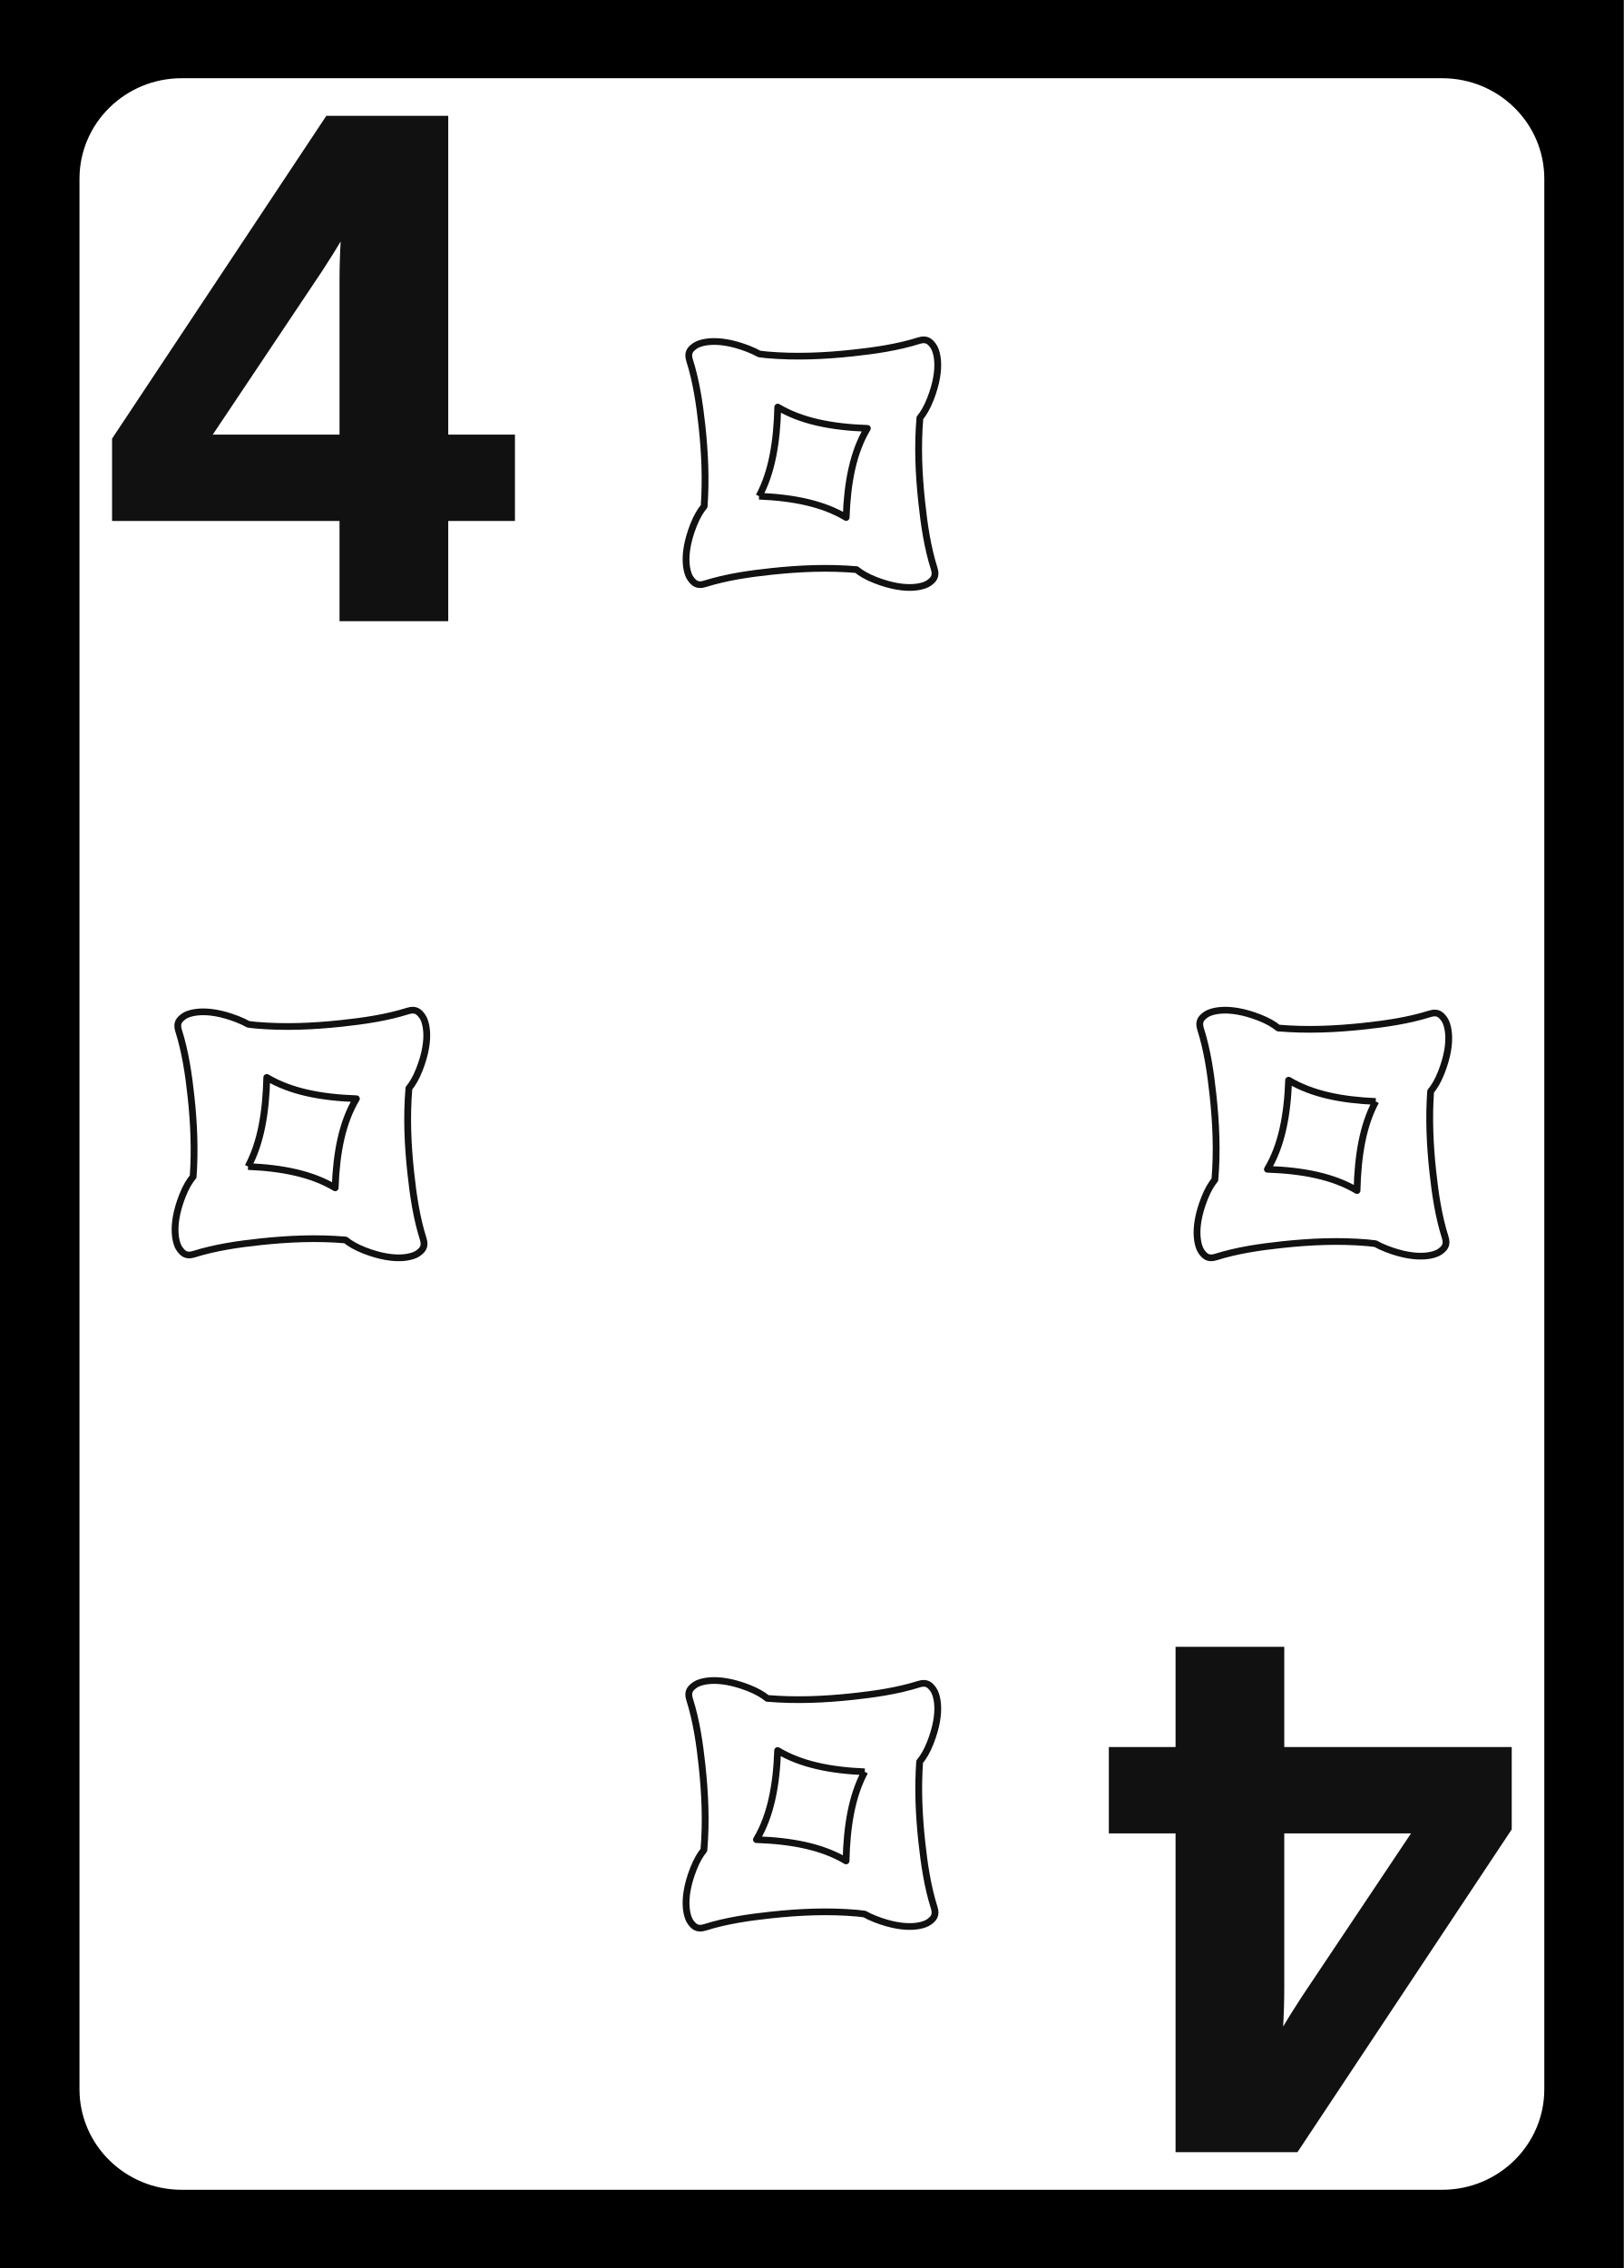
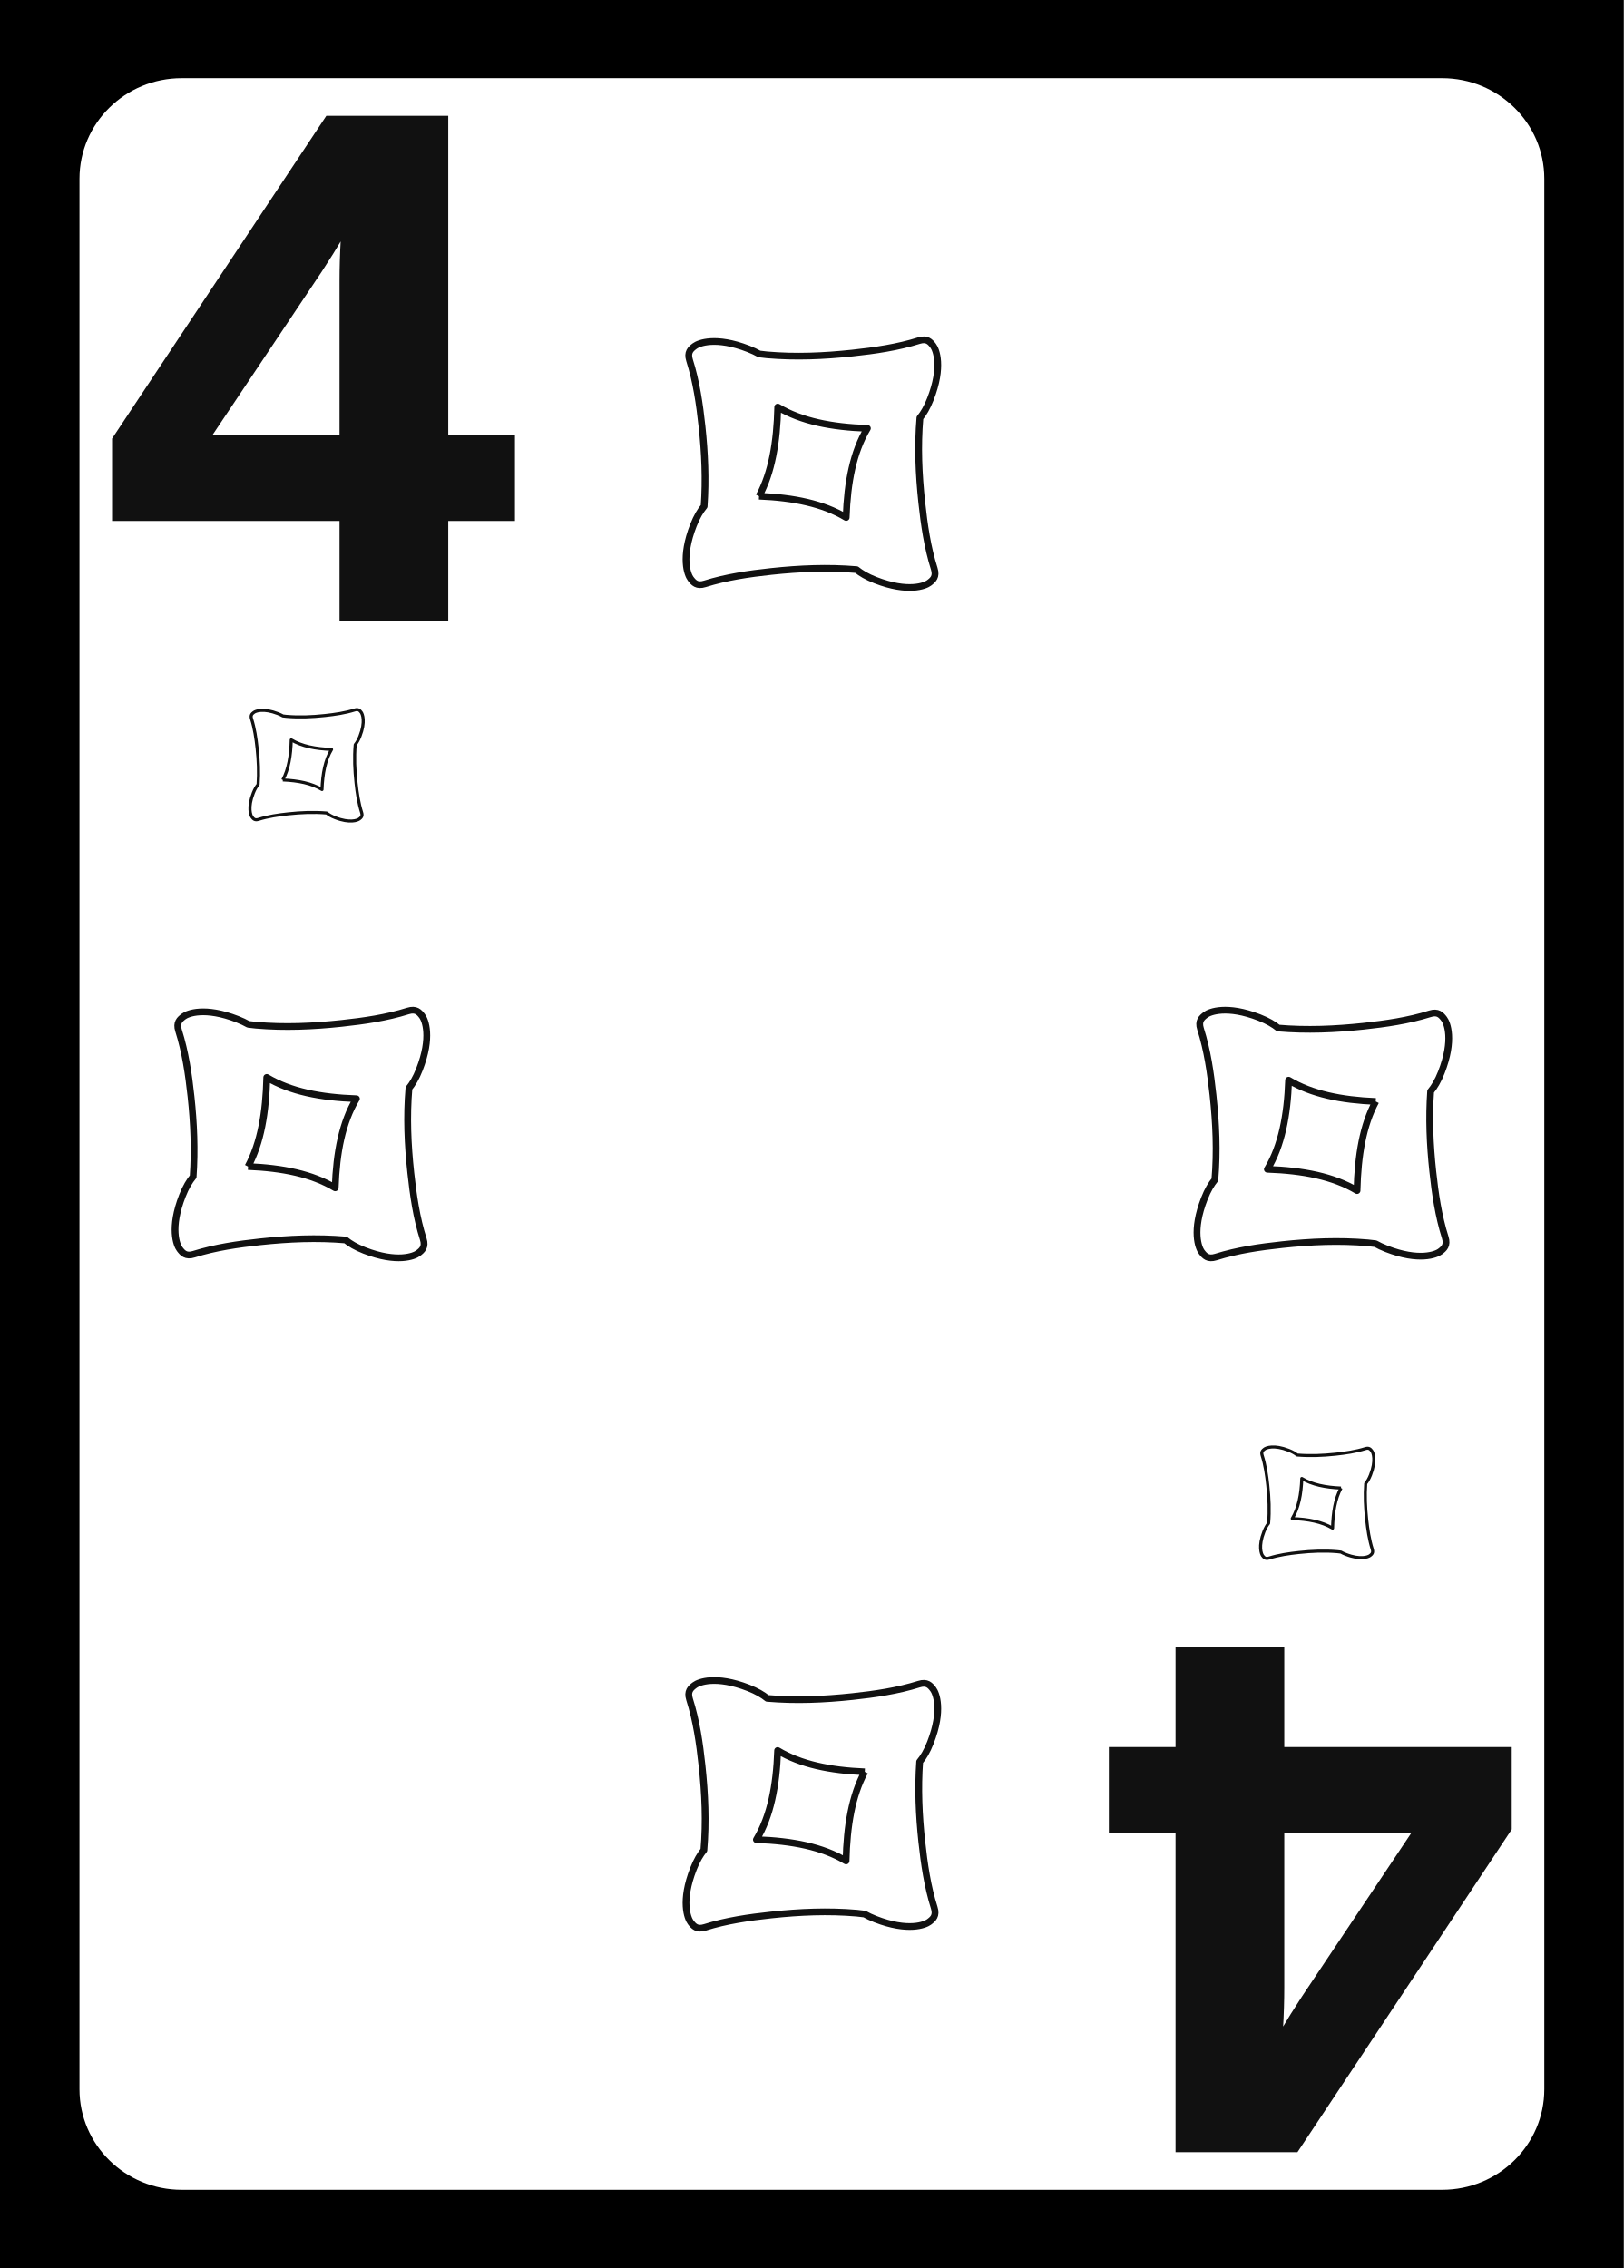
<svg xmlns="http://www.w3.org/2000/svg" width="63mm" height="88mm" viewBox="0 0 286 406" preserveAspectRatio="none" role="img" aria-labelledby="title">
  <defs>
    <linearGradient id="rainbow" x1="0" y1="0" x2="1" y2="1">
      <stop offset="0" stop-color="#ff3535" />
      <stop offset=".25" stop-color="#ffdf00" />
      <stop offset=".5" stop-color="#02ca00" />
      <stop offset=".75" stop-color="#1683ff" />
      <stop offset="1" stop-color="#ae46df" />
    </linearGradient>
  </defs>
  <rect width="286" height="406" fill="#000" />
  <rect x="14" y="14" width="258" height="378" rx="18" fill="white" />
  <rect x="14" y="14" width="258" height="378" rx="18" fill="#111" fill-opacity="0" />
  <text x="19" y="110" font-family="Arial,Helvetica,sans-serif" font-size="128" font-weight="700" fill="#111" stroke="#111" stroke-width="2.4" paint-order="stroke fill">4</text>
+   <g class="corner-suit-icon">
+     <g transform="translate(54 137) rotate(0) scale(0.18)">
+       <path d="M-23.281 14.563C-17.64 3.904 -15.397 -9.591 -15.033 -25.325C-4.63 -18.997 8.713 -16.345 24.43 -15.792C18.217 -5.273 15.623 8.216 15.083 24.097C4.925 17.896 -8.029 15.206 -23.281 14.563M48.383 17.425C47.039 4.788 46.493 -7.81 47.56 -20.479C49.118 -22.406 50.708 -25.083 52.159 -28.855C57.788 -43.425 54.691 -51.019 53.39 -52.761C52.09 -54.51 50.664 -56.189 47.127 -55.057C37.729 -52.042 27.659 -50.567 17.878 -49.505C5.339 -48.144 -7.174 -47.584 -19.763 -48.691C-20.856 -48.786 -22.012 -48.932 -23.168 -49.092C-24.538 -49.874 -26.121 -50.644 -27.986 -51.381C-42.378 -57.073 -49.879 -53.938 -51.6 -52.621C-53.328 -51.305 -54.986 -49.861 -53.868 -46.287C-50.891 -36.773 -49.433 -26.572 -48.384 -16.682C-47.121 -4.758 -46.612 7.141 -47.448 19.085C-49.044 21.018 -50.671 23.727 -52.16 27.588C-57.788 42.158 -54.691 49.758 -53.385 51.501C-52.084 53.249 -50.664 54.928 -47.128 53.79C-37.73 50.782 -27.66 49.3 -17.885 48.238C-5.371 46.883 7.111 46.33 19.656 47.424C21.566 49.014 24.223 50.636 27.98 52.124C42.372 57.816 49.879 54.681 51.594 53.364C53.327 52.047 54.98 50.604 53.868 47.03C50.884 37.516 49.426 27.314 48.383 17.425Z" fill="#fff" stroke="#111" stroke-width="3" stroke-linejoin="round" />
+     </g>
+   </g>
  <g transform="translate(286 406) rotate(180)">
    <text x="19" y="110" font-family="Arial,Helvetica,sans-serif" font-size="128" font-weight="700" fill="#111" stroke="#111" stroke-width="2.4" paint-order="stroke fill">4</text>
+     <g class="corner-suit-icon">
+       <g transform="translate(54 137) rotate(0) scale(0.18)">
+         <path d="M-23.281 14.563C-17.64 3.904 -15.397 -9.591 -15.033 -25.325C-4.63 -18.997 8.713 -16.345 24.43 -15.792C18.217 -5.273 15.623 8.216 15.083 24.097C4.925 17.896 -8.029 15.206 -23.281 14.563M48.383 17.425C47.039 4.788 46.493 -7.81 47.56 -20.479C49.118 -22.406 50.708 -25.083 52.159 -28.855C57.788 -43.425 54.691 -51.019 53.39 -52.761C52.09 -54.51 50.664 -56.189 47.127 -55.057C37.729 -52.042 27.659 -50.567 17.878 -49.505C5.339 -48.144 -7.174 -47.584 -19.763 -48.691C-20.856 -48.786 -22.012 -48.932 -23.168 -49.092C-24.538 -49.874 -26.121 -50.644 -27.986 -51.381C-42.378 -57.073 -49.879 -53.938 -51.6 -52.621C-53.328 -51.305 -54.986 -49.861 -53.868 -46.287C-50.891 -36.773 -49.433 -26.572 -48.384 -16.682C-47.121 -4.758 -46.612 7.141 -47.448 19.085C-49.044 21.018 -50.671 23.727 -52.16 27.588C-57.788 42.158 -54.691 49.758 -53.385 51.501C-52.084 53.249 -50.664 54.928 -47.128 53.79C-37.73 50.782 -27.66 49.3 -17.885 48.238C-5.371 46.883 7.111 46.33 19.656 47.424C21.566 49.014 24.223 50.636 27.98 52.124C42.372 57.816 49.879 54.681 51.594 53.364C53.327 52.047 54.98 50.604 53.868 47.03C50.884 37.516 49.426 27.314 48.383 17.425Z" fill="#fff" stroke="#111" stroke-width="3" stroke-linejoin="round" />
+       </g>
+     </g>
  </g>
  <g transform="translate(143 83) rotate(0) scale(0.4)">
    <path d="M-23.281 14.563C-17.64 3.904 -15.397 -9.591 -15.033 -25.325C-4.63 -18.997 8.713 -16.345 24.43 -15.792C18.217 -5.273 15.623 8.216 15.083 24.097C4.925 17.896 -8.029 15.206 -23.281 14.563M48.383 17.425C47.039 4.788 46.493 -7.81 47.56 -20.479C49.118 -22.406 50.708 -25.083 52.159 -28.855C57.788 -43.425 54.691 -51.019 53.39 -52.761C52.09 -54.51 50.664 -56.189 47.127 -55.057C37.729 -52.042 27.659 -50.567 17.878 -49.505C5.339 -48.144 -7.174 -47.584 -19.763 -48.691C-20.856 -48.786 -22.012 -48.932 -23.168 -49.092C-24.538 -49.874 -26.121 -50.644 -27.986 -51.381C-42.378 -57.073 -49.879 -53.938 -51.6 -52.621C-53.328 -51.305 -54.986 -49.861 -53.868 -46.287C-50.891 -36.773 -49.433 -26.572 -48.384 -16.682C-47.121 -4.758 -46.612 7.141 -47.448 19.085C-49.044 21.018 -50.671 23.727 -52.16 27.588C-57.788 42.158 -54.691 49.758 -53.385 51.501C-52.084 53.249 -50.664 54.928 -47.128 53.79C-37.73 50.782 -27.66 49.3 -17.885 48.238C-5.371 46.883 7.111 46.33 19.656 47.424C21.566 49.014 24.223 50.636 27.98 52.124C42.372 57.816 49.879 54.681 51.594 53.364C53.327 52.047 54.98 50.604 53.868 47.03C50.884 37.516 49.426 27.314 48.383 17.425Z" fill="#fff" stroke="#111" stroke-width="3" stroke-linejoin="round" />
  </g>
  <g transform="translate(143 323) rotate(180) scale(0.4)">
    <path d="M-23.281 14.563C-17.64 3.904 -15.397 -9.591 -15.033 -25.325C-4.63 -18.997 8.713 -16.345 24.43 -15.792C18.217 -5.273 15.623 8.216 15.083 24.097C4.925 17.896 -8.029 15.206 -23.281 14.563M48.383 17.425C47.039 4.788 46.493 -7.81 47.56 -20.479C49.118 -22.406 50.708 -25.083 52.159 -28.855C57.788 -43.425 54.691 -51.019 53.39 -52.761C52.09 -54.51 50.664 -56.189 47.127 -55.057C37.729 -52.042 27.659 -50.567 17.878 -49.505C5.339 -48.144 -7.174 -47.584 -19.763 -48.691C-20.856 -48.786 -22.012 -48.932 -23.168 -49.092C-24.538 -49.874 -26.121 -50.644 -27.986 -51.381C-42.378 -57.073 -49.879 -53.938 -51.6 -52.621C-53.328 -51.305 -54.986 -49.861 -53.868 -46.287C-50.891 -36.773 -49.433 -26.572 -48.384 -16.682C-47.121 -4.758 -46.612 7.141 -47.448 19.085C-49.044 21.018 -50.671 23.727 -52.16 27.588C-57.788 42.158 -54.691 49.758 -53.385 51.501C-52.084 53.249 -50.664 54.928 -47.128 53.79C-37.73 50.782 -27.66 49.3 -17.885 48.238C-5.371 46.883 7.111 46.33 19.656 47.424C21.566 49.014 24.223 50.636 27.98 52.124C42.372 57.816 49.879 54.681 51.594 53.364C53.327 52.047 54.98 50.604 53.868 47.03C50.884 37.516 49.426 27.314 48.383 17.425Z" fill="#fff" stroke="#111" stroke-width="3" stroke-linejoin="round" />
  </g>
  <g transform="translate(53 203) rotate(0) scale(0.4)">
    <path d="M-23.281 14.563C-17.64 3.904 -15.397 -9.591 -15.033 -25.325C-4.63 -18.997 8.713 -16.345 24.43 -15.792C18.217 -5.273 15.623 8.216 15.083 24.097C4.925 17.896 -8.029 15.206 -23.281 14.563M48.383 17.425C47.039 4.788 46.493 -7.81 47.56 -20.479C49.118 -22.406 50.708 -25.083 52.159 -28.855C57.788 -43.425 54.691 -51.019 53.39 -52.761C52.09 -54.51 50.664 -56.189 47.127 -55.057C37.729 -52.042 27.659 -50.567 17.878 -49.505C5.339 -48.144 -7.174 -47.584 -19.763 -48.691C-20.856 -48.786 -22.012 -48.932 -23.168 -49.092C-24.538 -49.874 -26.121 -50.644 -27.986 -51.381C-42.378 -57.073 -49.879 -53.938 -51.6 -52.621C-53.328 -51.305 -54.986 -49.861 -53.868 -46.287C-50.891 -36.773 -49.433 -26.572 -48.384 -16.682C-47.121 -4.758 -46.612 7.141 -47.448 19.085C-49.044 21.018 -50.671 23.727 -52.16 27.588C-57.788 42.158 -54.691 49.758 -53.385 51.501C-52.084 53.249 -50.664 54.928 -47.128 53.79C-37.73 50.782 -27.66 49.3 -17.885 48.238C-5.371 46.883 7.111 46.33 19.656 47.424C21.566 49.014 24.223 50.636 27.98 52.124C42.372 57.816 49.879 54.681 51.594 53.364C53.327 52.047 54.98 50.604 53.868 47.03C50.884 37.516 49.426 27.314 48.383 17.425Z" fill="#fff" stroke="#111" stroke-width="3" stroke-linejoin="round" />
  </g>
  <g transform="translate(233 203) rotate(180) scale(0.4)">
    <path d="M-23.281 14.563C-17.64 3.904 -15.397 -9.591 -15.033 -25.325C-4.63 -18.997 8.713 -16.345 24.43 -15.792C18.217 -5.273 15.623 8.216 15.083 24.097C4.925 17.896 -8.029 15.206 -23.281 14.563M48.383 17.425C47.039 4.788 46.493 -7.81 47.56 -20.479C49.118 -22.406 50.708 -25.083 52.159 -28.855C57.788 -43.425 54.691 -51.019 53.39 -52.761C52.09 -54.51 50.664 -56.189 47.127 -55.057C37.729 -52.042 27.659 -50.567 17.878 -49.505C5.339 -48.144 -7.174 -47.584 -19.763 -48.691C-20.856 -48.786 -22.012 -48.932 -23.168 -49.092C-24.538 -49.874 -26.121 -50.644 -27.986 -51.381C-42.378 -57.073 -49.879 -53.938 -51.6 -52.621C-53.328 -51.305 -54.986 -49.861 -53.868 -46.287C-50.891 -36.773 -49.433 -26.572 -48.384 -16.682C-47.121 -4.758 -46.612 7.141 -47.448 19.085C-49.044 21.018 -50.671 23.727 -52.16 27.588C-57.788 42.158 -54.691 49.758 -53.385 51.501C-52.084 53.249 -50.664 54.928 -47.128 53.79C-37.73 50.782 -27.66 49.3 -17.885 48.238C-5.371 46.883 7.111 46.33 19.656 47.424C21.566 49.014 24.223 50.636 27.98 52.124C42.372 57.816 49.879 54.681 51.594 53.364C53.327 52.047 54.98 50.604 53.868 47.03C50.884 37.516 49.426 27.314 48.383 17.425Z" fill="#fff" stroke="#111" stroke-width="3" stroke-linejoin="round" />
  </g>
</svg>
